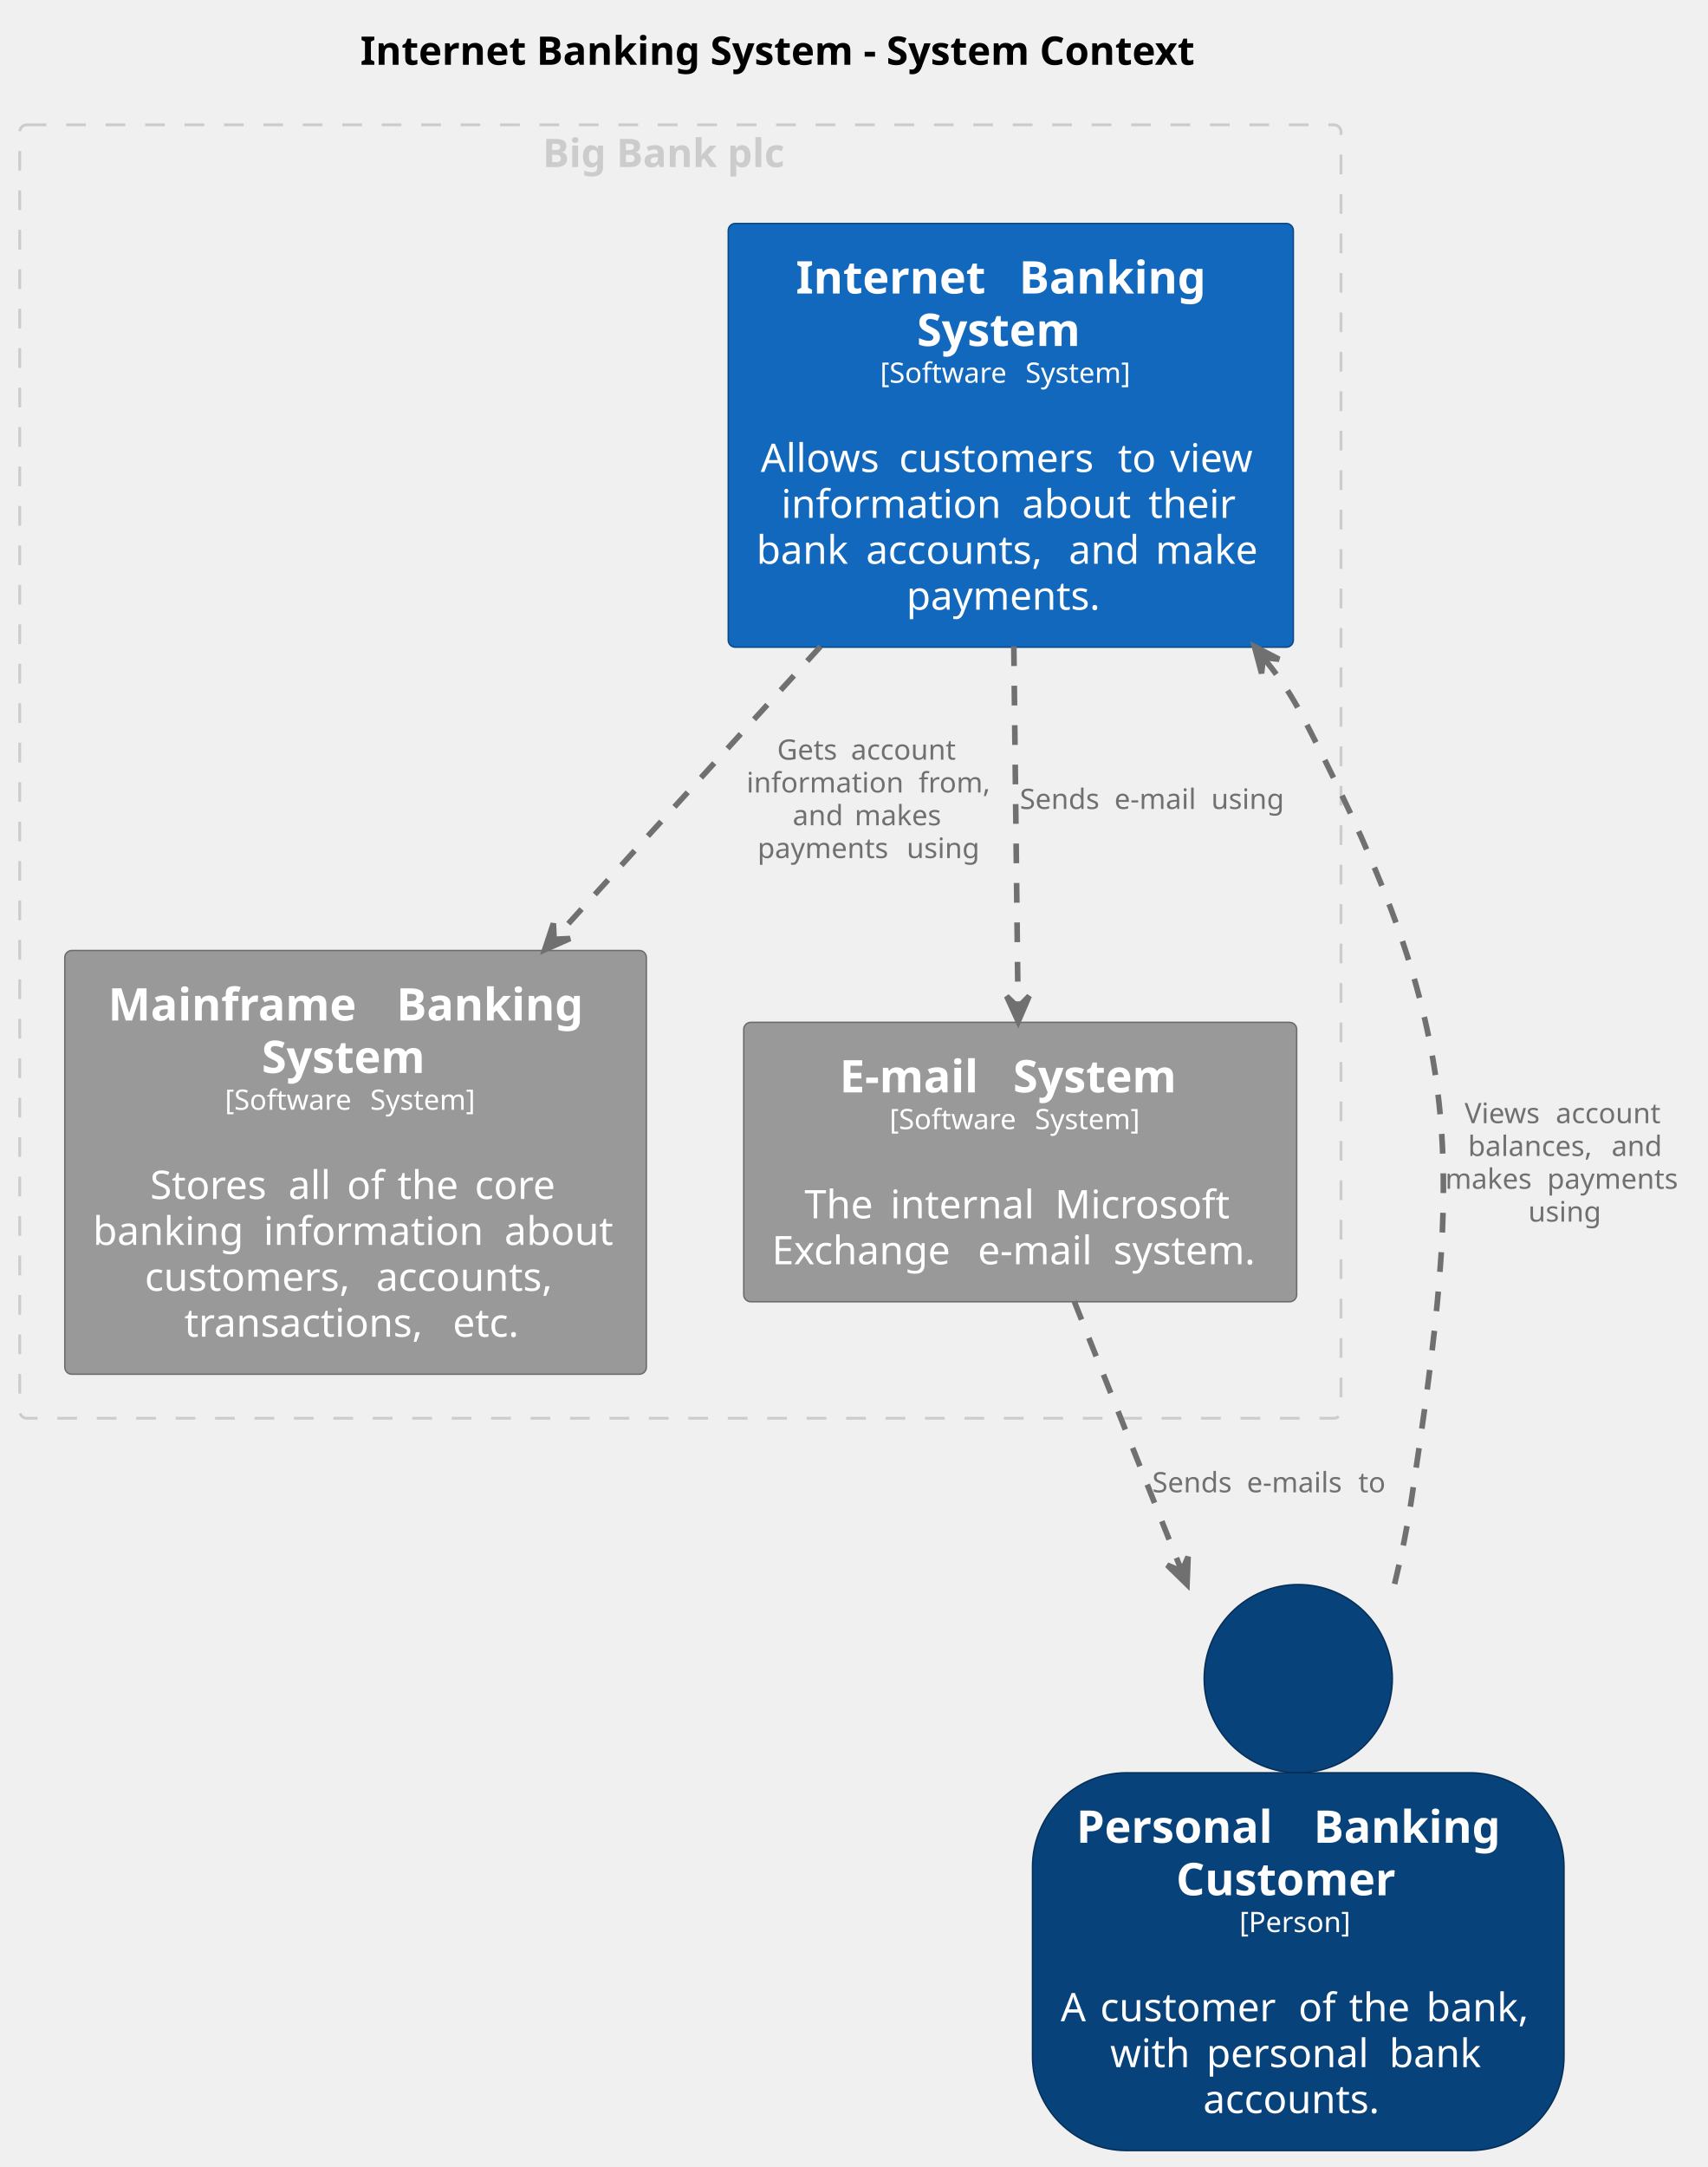
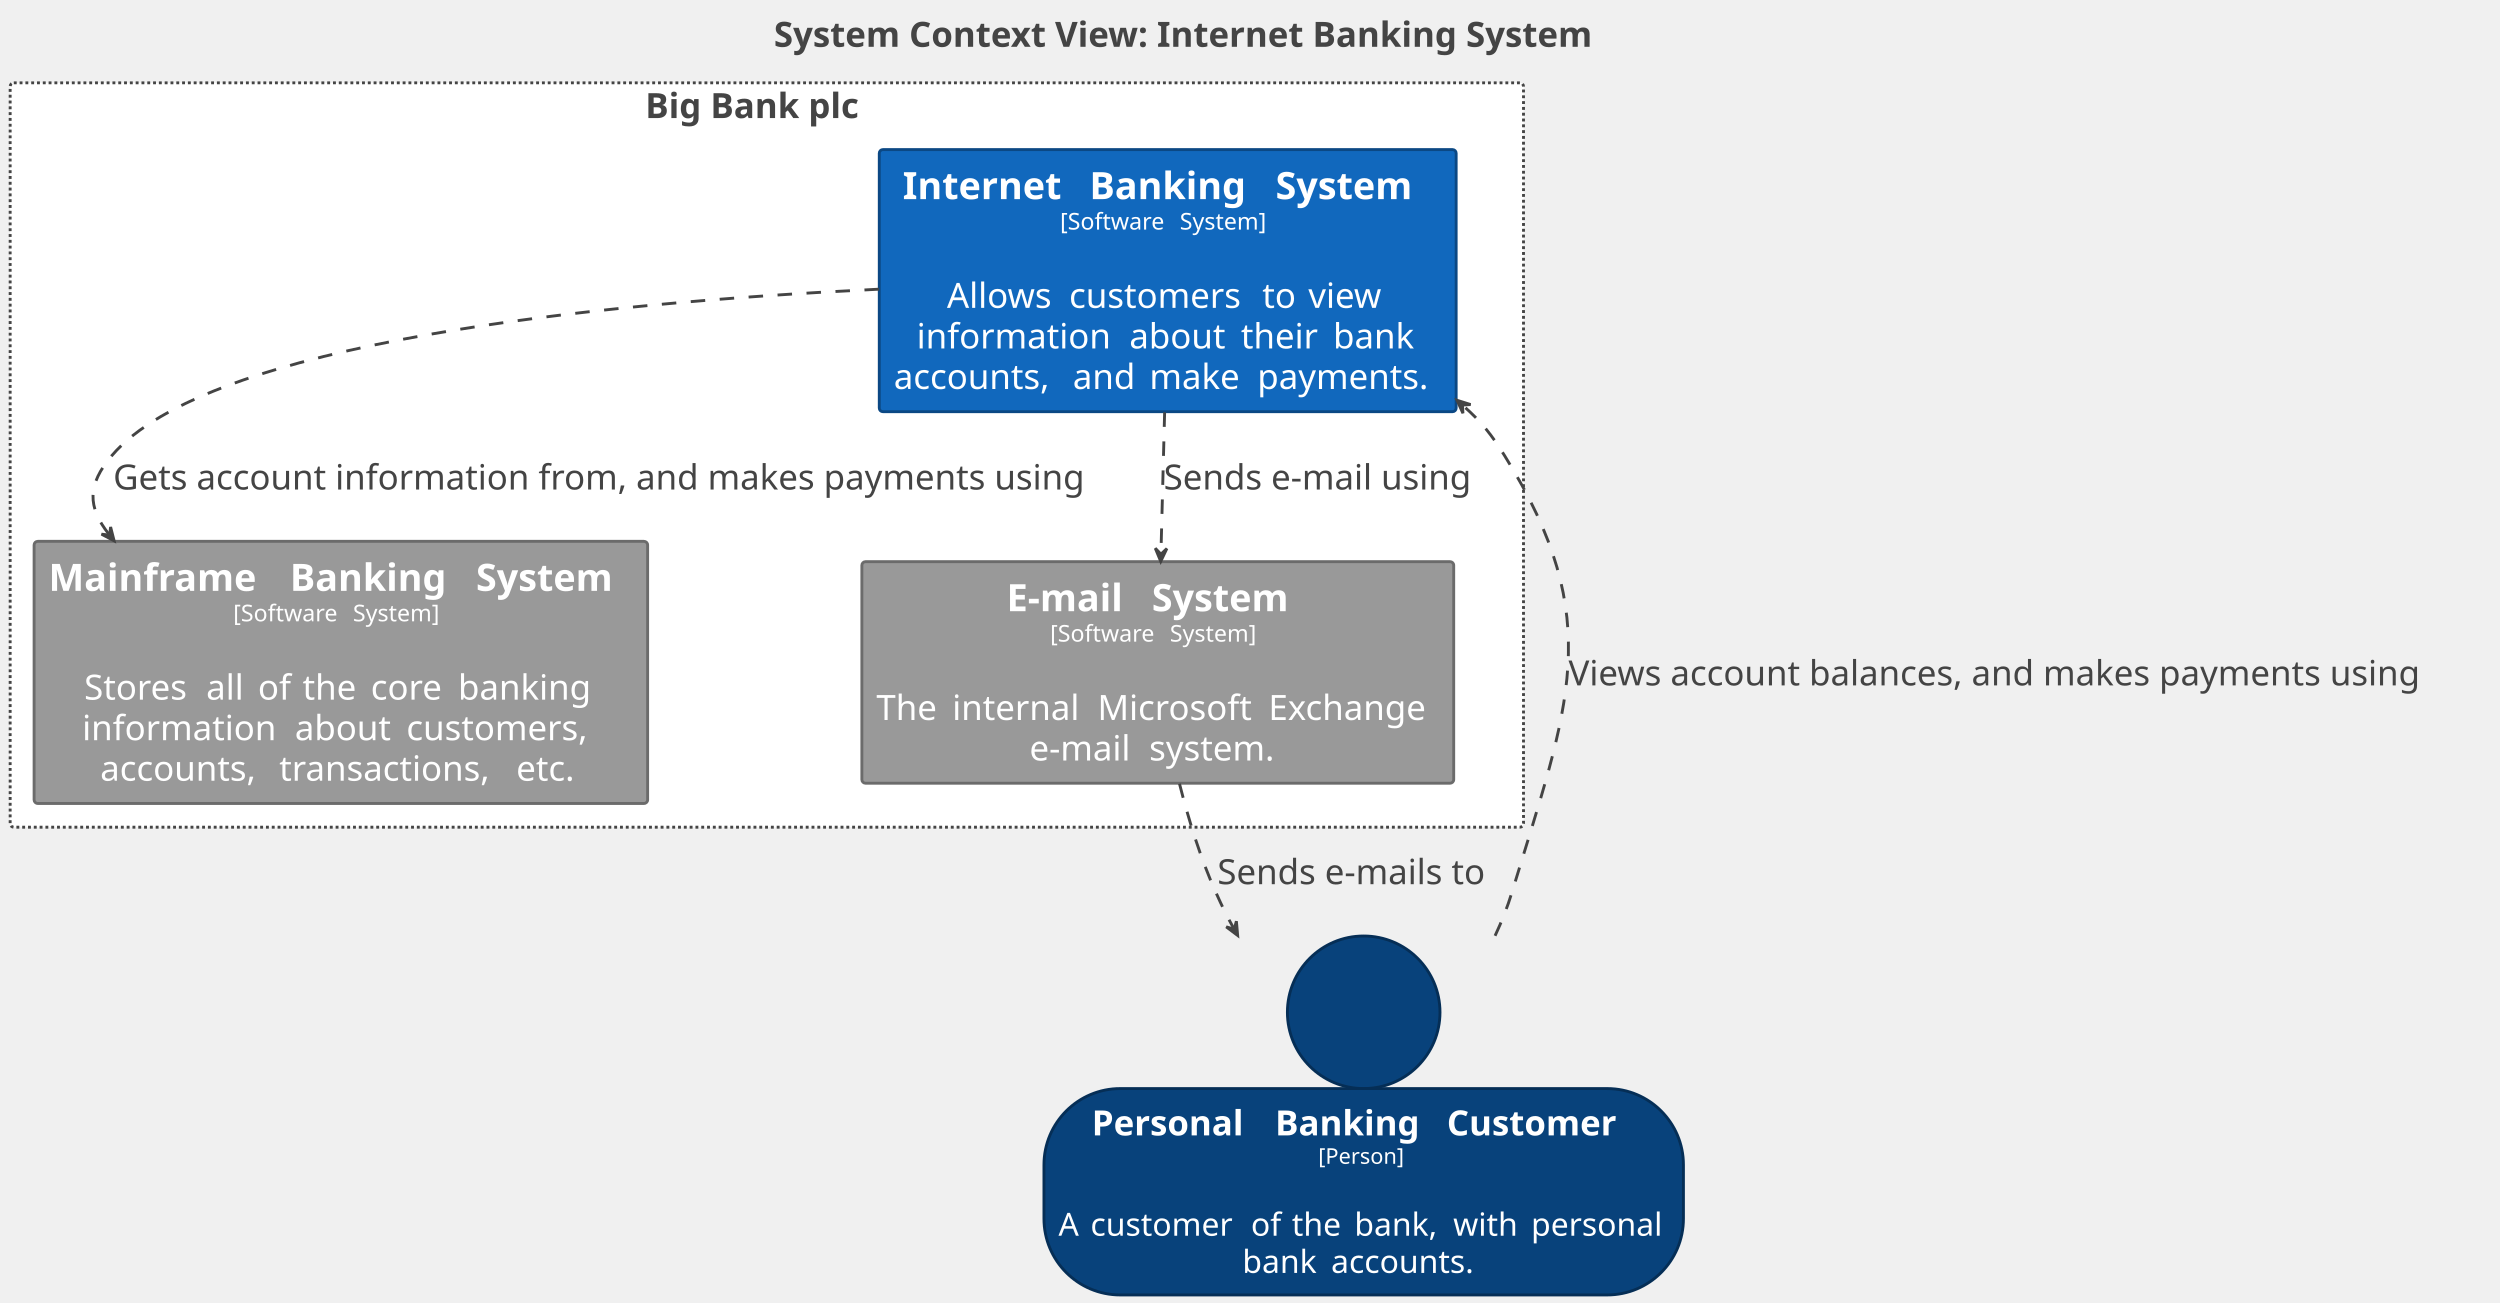
- <svg xmlns="http://www.w3.org/2000/svg" contentStyleType="text/css" data-diagram-type="DESCRIPTION" height="769px" preserveAspectRatio="none" style="width:606px;height:769px;background:#FFFFFF;" version="1.1" viewBox="0 0 606 769" width="606px" zoomAndPan="magnify">
+ <svg xmlns="http://www.w3.org/2000/svg" contentStyleType="text/css" data-diagram-type="DESCRIPTION" height="898px" preserveAspectRatio="none" style="width:1723px;height:898px;background:#FFFFFF;" version="1.1" viewBox="0 0 1723 898" width="1723px" zoomAndPan="magnify">
  <defs />
  <g>
-     <g class="title" data-source-line="2">
-       <text fill="#000000" font-family="sans-serif" font-size="14" font-weight="bold" lengthAdjust="spacing" textLength="337.19" x="127.884" y="22.995">Internet Banking System - System Context</text>
+     <g class="title" data-source-line="1">
+       <text fill="#444444" font-family="sans-serif" font-size="24" font-weight="bold" lengthAdjust="spacing" textLength="642.926" x="533.357" y="32.277">System Context View: Internet Banking System</text>
    </g>
-     <g class="cluster" data-entity="group1" data-source-line="40" data-uid="ent0002" id="cluster_group1">
-       <rect fill="none" height="459" rx="2.5" ry="2.5" style="stroke:#CCCCCC;stroke-width:1;stroke-dasharray:7,7;" width="469" x="7" y="44.297" />
-       <text fill="#CCCCCC" font-family="sans-serif" font-size="14" font-weight="bold" lengthAdjust="spacing" textLength="97.754" x="192.623" y="59.292">Big Bank plc</text>
+     <g class="cluster" data-entity="groupQmlnIEJhbmsgcGxj" data-source-line="71" data-uid="ent0002" id="cluster_groupQmlnIEJhbmsgcGxj">
+       <rect fill="#FFFFFF" height="513" rx="2.5" ry="2.5" style="stroke:#444444;stroke-width:2;stroke-dasharray:2,2;" width="1043" x="7" y="57.098" />
+       <text fill="#444444" font-family="sans-serif" font-size="24" font-weight="bold" lengthAdjust="spacing" textLength="167.578" x="444.711" y="81.375">Big Bank plc</text>
    </g>
-     <g class="entity" data-entity="MainframeBankingSystem" data-source-line="45" data-uid="ent0003" id="entity_MainframeBankingSystem">
-       <rect fill="#999999" height="150.375" rx="2.5" ry="2.5" style="stroke:#6B6B6B;stroke-width:0.5;" width="206.436" x="23" y="337.297" />
-       <text fill="#FFFFFF" font-family="sans-serif" font-size="16" font-weight="bold" lengthAdjust="spacing" textLength="96.766" x="38.374" y="362.148">Mainframe</text>
-       <text fill="#FFFFFF" font-family="sans-serif" font-size="16" font-weight="bold" lengthAdjust="spacing" textLength="5.57" x="135.14" y="362.148"> </text>
-       <text fill="#FFFFFF" font-family="sans-serif" font-size="16" font-weight="bold" lengthAdjust="spacing" textLength="73.352" x="140.71" y="362.148">Banking</text>
-       <text fill="#FFFFFF" font-family="sans-serif" font-size="16" font-weight="bold" lengthAdjust="spacing" textLength="66.648" x="92.894" y="380.773">System</text>
-       <text fill="#FFFFFF" font-family="sans-serif" font-size="10" lengthAdjust="spacing" textLength="48.379" x="79.844" y="393.829">[Software</text>
-       <text fill="#FFFFFF" font-family="sans-serif" font-size="10" lengthAdjust="spacing" textLength="3.179" x="128.223" y="393.829"> </text>
-       <text fill="#FFFFFF" font-family="sans-serif" font-size="10" lengthAdjust="spacing" textLength="41.191" x="131.401" y="393.829">System]</text>
-       <text fill="#FFFFFF" font-family="sans-serif" font-size="14" lengthAdjust="spacing" textLength="4.45" x="123.993" y="409.183"> </text>
-       <text fill="#FFFFFF" font-family="sans-serif" font-size="14" lengthAdjust="spacing" textLength="44.605" x="53.286" y="425.479">Stores</text>
-       <text fill="#FFFFFF" font-family="sans-serif" font-size="14" lengthAdjust="spacing" textLength="4.45" x="97.89" y="425.479"> </text>
-       <text fill="#FFFFFF" font-family="sans-serif" font-size="14" lengthAdjust="spacing" textLength="16.358" x="102.34" y="425.479">all</text>
-       <text fill="#FFFFFF" font-family="sans-serif" font-size="14" lengthAdjust="spacing" textLength="4.45" x="118.699" y="425.479"> </text>
-       <text fill="#FFFFFF" font-family="sans-serif" font-size="14" lengthAdjust="spacing" textLength="13.494" x="123.149" y="425.479">of</text>
-       <text fill="#FFFFFF" font-family="sans-serif" font-size="14" lengthAdjust="spacing" textLength="4.45" x="136.643" y="425.479"> </text>
-       <text fill="#FFFFFF" font-family="sans-serif" font-size="14" lengthAdjust="spacing" textLength="22.976" x="141.093" y="425.479">the</text>
-       <text fill="#FFFFFF" font-family="sans-serif" font-size="14" lengthAdjust="spacing" textLength="4.45" x="164.069" y="425.479"> </text>
-       <text fill="#FFFFFF" font-family="sans-serif" font-size="14" lengthAdjust="spacing" textLength="30.632" x="168.519" y="425.479">core</text>
-       <text fill="#FFFFFF" font-family="sans-serif" font-size="14" lengthAdjust="spacing" textLength="56.096" x="33" y="441.776">banking</text>
-       <text fill="#FFFFFF" font-family="sans-serif" font-size="14" lengthAdjust="spacing" textLength="4.45" x="89.096" y="441.776"> </text>
-       <text fill="#FFFFFF" font-family="sans-serif" font-size="14" lengthAdjust="spacing" textLength="81.047" x="93.546" y="441.776">information</text>
-       <text fill="#FFFFFF" font-family="sans-serif" font-size="14" lengthAdjust="spacing" textLength="4.45" x="174.593" y="441.776"> </text>
-       <text fill="#FFFFFF" font-family="sans-serif" font-size="14" lengthAdjust="spacing" textLength="40.394" x="179.043" y="441.776">about</text>
-       <text fill="#FFFFFF" font-family="sans-serif" font-size="14" lengthAdjust="spacing" textLength="77.67" x="51.399" y="458.073">customers,</text>
-       <text fill="#FFFFFF" font-family="sans-serif" font-size="14" lengthAdjust="spacing" textLength="4.45" x="129.069" y="458.073"> </text>
-       <text fill="#FFFFFF" font-family="sans-serif" font-size="14" lengthAdjust="spacing" textLength="67.519" x="133.519" y="458.073">accounts,</text>
-       <text fill="#FFFFFF" font-family="sans-serif" font-size="14" lengthAdjust="spacing" textLength="90.829" x="65.454" y="474.37">transactions,</text>
-       <text fill="#FFFFFF" font-family="sans-serif" font-size="14" lengthAdjust="spacing" textLength="4.45" x="156.283" y="474.37"> </text>
-       <text fill="#FFFFFF" font-family="sans-serif" font-size="14" lengthAdjust="spacing" textLength="26.25" x="160.733" y="474.37">etc.</text>
+     <g class="entity" data-entity="MainframeBankingSystem" data-source-line="72" data-uid="ent0003" id="entity_MainframeBankingSystem">
+       <rect fill="#999999" height="180.641" rx="2.5" ry="2.5" style="stroke:#6B6B6B;stroke-width:2;" width="422.848" x="23.5" y="373.098" />
+       <text fill="#FFFFFF" font-family="sans-serif" font-size="26" font-weight="bold" lengthAdjust="spacing" textLength="157.244" x="33.5" y="407.231">Mainframe</text>
+       <text fill="#FFFFFF" font-family="sans-serif" font-size="26" font-weight="bold" lengthAdjust="spacing" textLength="9.052" x="190.744" y="407.231"> </text>
+       <text fill="#FFFFFF" font-family="sans-serif" font-size="26" font-weight="bold" lengthAdjust="spacing" textLength="119.196" x="199.796" y="407.231">Banking</text>
+       <text fill="#FFFFFF" font-family="sans-serif" font-size="26" font-weight="bold" lengthAdjust="spacing" textLength="9.052" x="318.992" y="407.231"> </text>
+       <text fill="#FFFFFF" font-family="sans-serif" font-size="26" font-weight="bold" lengthAdjust="spacing" textLength="108.304" x="328.044" y="407.231">System</text>
+       <text fill="#FFFFFF" font-family="sans-serif" font-size="16" lengthAdjust="spacing" textLength="77.406" x="160.725" y="428.215">[Software</text>
+       <text fill="#FFFFFF" font-family="sans-serif" font-size="16" lengthAdjust="spacing" textLength="5.086" x="238.131" y="428.215"> </text>
+       <text fill="#FFFFFF" font-family="sans-serif" font-size="16" lengthAdjust="spacing" textLength="65.906" x="243.217" y="428.215">System]</text>
+       <text fill="#FFFFFF" font-family="sans-serif" font-size="24" lengthAdjust="spacing" textLength="7.629" x="231.109" y="454.266"> </text>
+       <text fill="#FFFFFF" font-family="sans-serif" font-size="24" lengthAdjust="spacing" textLength="76.465" x="58" y="482.203">Stores</text>
+       <text fill="#FFFFFF" font-family="sans-serif" font-size="24" lengthAdjust="spacing" textLength="7.629" x="134.465" y="482.203"> </text>
+       <text fill="#FFFFFF" font-family="sans-serif" font-size="24" lengthAdjust="spacing" textLength="28.043" x="142.094" y="482.203">all</text>
+       <text fill="#FFFFFF" font-family="sans-serif" font-size="24" lengthAdjust="spacing" textLength="7.629" x="170.137" y="482.203"> </text>
+       <text fill="#FFFFFF" font-family="sans-serif" font-size="24" lengthAdjust="spacing" textLength="23.133" x="177.766" y="482.203">of</text>
+       <text fill="#FFFFFF" font-family="sans-serif" font-size="24" lengthAdjust="spacing" textLength="7.629" x="200.898" y="482.203"> </text>
+       <text fill="#FFFFFF" font-family="sans-serif" font-size="24" lengthAdjust="spacing" textLength="39.387" x="208.527" y="482.203">the</text>
+       <text fill="#FFFFFF" font-family="sans-serif" font-size="24" lengthAdjust="spacing" textLength="7.629" x="247.914" y="482.203"> </text>
+       <text fill="#FFFFFF" font-family="sans-serif" font-size="24" lengthAdjust="spacing" textLength="52.512" x="255.543" y="482.203">core</text>
+       <text fill="#FFFFFF" font-family="sans-serif" font-size="24" lengthAdjust="spacing" textLength="7.629" x="308.055" y="482.203"> </text>
+       <text fill="#FFFFFF" font-family="sans-serif" font-size="24" lengthAdjust="spacing" textLength="96.164" x="315.684" y="482.203">banking</text>
+       <text fill="#FFFFFF" font-family="sans-serif" font-size="24" lengthAdjust="spacing" textLength="138.938" x="56.629" y="510.141">information</text>
+       <text fill="#FFFFFF" font-family="sans-serif" font-size="24" lengthAdjust="spacing" textLength="7.629" x="195.566" y="510.141"> </text>
+       <text fill="#FFFFFF" font-family="sans-serif" font-size="24" lengthAdjust="spacing" textLength="69.246" x="203.195" y="510.141">about</text>
+       <text fill="#FFFFFF" font-family="sans-serif" font-size="24" lengthAdjust="spacing" textLength="7.629" x="272.441" y="510.141"> </text>
+       <text fill="#FFFFFF" font-family="sans-serif" font-size="24" lengthAdjust="spacing" textLength="133.148" x="280.07" y="510.141">customers,</text>
+       <text fill="#FFFFFF" font-family="sans-serif" font-size="24" lengthAdjust="spacing" textLength="115.746" x="69.068" y="538.078">accounts,</text>
+       <text fill="#FFFFFF" font-family="sans-serif" font-size="24" lengthAdjust="spacing" textLength="7.629" x="184.815" y="538.078"> </text>
+       <text fill="#FFFFFF" font-family="sans-serif" font-size="24" lengthAdjust="spacing" textLength="155.707" x="192.443" y="538.078">transactions,</text>
+       <text fill="#FFFFFF" font-family="sans-serif" font-size="24" lengthAdjust="spacing" textLength="7.629" x="348.15" y="538.078"> </text>
+       <text fill="#FFFFFF" font-family="sans-serif" font-size="24" lengthAdjust="spacing" textLength="45" x="355.779" y="538.078">etc.</text>
    </g>
-     <g class="entity" data-entity="EmailSystem" data-source-line="46" data-uid="ent0004" id="entity_EmailSystem">
-       <rect fill="#999999" height="99.156" rx="2.5" ry="2.5" style="stroke:#6B6B6B;stroke-width:0.5;" width="196.278" x="264" y="362.797" />
-       <text fill="#FFFFFF" font-family="sans-serif" font-size="16" font-weight="bold" lengthAdjust="spacing" textLength="56.008" x="298.026" y="387.648">E-mail</text>
-       <text fill="#FFFFFF" font-family="sans-serif" font-size="16" font-weight="bold" lengthAdjust="spacing" textLength="5.57" x="354.034" y="387.648"> </text>
-       <text fill="#FFFFFF" font-family="sans-serif" font-size="16" font-weight="bold" lengthAdjust="spacing" textLength="66.648" x="359.604" y="387.648">System</text>
-       <text fill="#FFFFFF" font-family="sans-serif" font-size="10" lengthAdjust="spacing" textLength="48.379" x="315.765" y="400.704">[Software</text>
-       <text fill="#FFFFFF" font-family="sans-serif" font-size="10" lengthAdjust="spacing" textLength="3.179" x="364.144" y="400.704"> </text>
-       <text fill="#FFFFFF" font-family="sans-serif" font-size="10" lengthAdjust="spacing" textLength="41.191" x="367.322" y="400.704">System]</text>
-       <text fill="#FFFFFF" font-family="sans-serif" font-size="14" lengthAdjust="spacing" textLength="4.45" x="359.914" y="416.058"> </text>
-       <text fill="#FFFFFF" font-family="sans-serif" font-size="14" lengthAdjust="spacing" textLength="26.038" x="285.556" y="432.354">The</text>
-       <text fill="#FFFFFF" font-family="sans-serif" font-size="14" lengthAdjust="spacing" textLength="4.45" x="311.594" y="432.354"> </text>
-       <text fill="#FFFFFF" font-family="sans-serif" font-size="14" lengthAdjust="spacing" textLength="53.963" x="316.044" y="432.354">internal</text>
-       <text fill="#FFFFFF" font-family="sans-serif" font-size="14" lengthAdjust="spacing" textLength="4.45" x="370.007" y="432.354"> </text>
-       <text fill="#FFFFFF" font-family="sans-serif" font-size="14" lengthAdjust="spacing" textLength="64.265" x="374.457" y="432.354">Microsoft</text>
-       <text fill="#FFFFFF" font-family="sans-serif" font-size="14" lengthAdjust="spacing" textLength="68.653" x="274" y="448.651">Exchange</text>
-       <text fill="#FFFFFF" font-family="sans-serif" font-size="14" lengthAdjust="spacing" textLength="4.45" x="342.653" y="448.651"> </text>
-       <text fill="#FFFFFF" font-family="sans-serif" font-size="14" lengthAdjust="spacing" textLength="43.661" x="347.103" y="448.651">e-mail</text>
-       <text fill="#FFFFFF" font-family="sans-serif" font-size="14" lengthAdjust="spacing" textLength="4.45" x="390.765" y="448.651"> </text>
-       <text fill="#FFFFFF" font-family="sans-serif" font-size="14" lengthAdjust="spacing" textLength="55.063" x="395.215" y="448.651">system.</text>
+     <g class="entity" data-entity="EmailSystem" data-source-line="73" data-uid="ent0004" id="entity_EmailSystem">
+       <rect fill="#999999" height="152.703" rx="2.5" ry="2.5" style="stroke:#6B6B6B;stroke-width:2;" width="407.891" x="594" y="387.098" />
+       <text fill="#FFFFFF" font-family="sans-serif" font-size="26" font-weight="bold" lengthAdjust="spacing" textLength="91.013" x="693.761" y="421.231">E-mail</text>
+       <text fill="#FFFFFF" font-family="sans-serif" font-size="26" font-weight="bold" lengthAdjust="spacing" textLength="9.052" x="784.774" y="421.231"> </text>
+       <text fill="#FFFFFF" font-family="sans-serif" font-size="26" font-weight="bold" lengthAdjust="spacing" textLength="108.304" x="793.826" y="421.231">System</text>
+       <text fill="#FFFFFF" font-family="sans-serif" font-size="16" lengthAdjust="spacing" textLength="77.406" x="723.746" y="442.215">[Software</text>
+       <text fill="#FFFFFF" font-family="sans-serif" font-size="16" lengthAdjust="spacing" textLength="5.086" x="801.152" y="442.215"> </text>
+       <text fill="#FFFFFF" font-family="sans-serif" font-size="16" lengthAdjust="spacing" textLength="65.906" x="806.238" y="442.215">System]</text>
+       <text fill="#FFFFFF" font-family="sans-serif" font-size="24" lengthAdjust="spacing" textLength="7.629" x="794.131" y="468.266"> </text>
+       <text fill="#FFFFFF" font-family="sans-serif" font-size="24" lengthAdjust="spacing" textLength="44.637" x="604" y="496.203">The</text>
+       <text fill="#FFFFFF" font-family="sans-serif" font-size="24" lengthAdjust="spacing" textLength="7.629" x="648.637" y="496.203"> </text>
+       <text fill="#FFFFFF" font-family="sans-serif" font-size="24" lengthAdjust="spacing" textLength="92.508" x="656.266" y="496.203">internal</text>
+       <text fill="#FFFFFF" font-family="sans-serif" font-size="24" lengthAdjust="spacing" textLength="7.629" x="748.773" y="496.203"> </text>
+       <text fill="#FFFFFF" font-family="sans-serif" font-size="24" lengthAdjust="spacing" textLength="110.168" x="756.402" y="496.203">Microsoft</text>
+       <text fill="#FFFFFF" font-family="sans-serif" font-size="24" lengthAdjust="spacing" textLength="7.629" x="866.57" y="496.203"> </text>
+       <text fill="#FFFFFF" font-family="sans-serif" font-size="24" lengthAdjust="spacing" textLength="117.691" x="874.199" y="496.203">Exchange</text>
+       <text fill="#FFFFFF" font-family="sans-serif" font-size="24" lengthAdjust="spacing" textLength="74.848" x="709.51" y="524.141">e-mail</text>
+       <text fill="#FFFFFF" font-family="sans-serif" font-size="24" lengthAdjust="spacing" textLength="7.629" x="784.357" y="524.141"> </text>
+       <text fill="#FFFFFF" font-family="sans-serif" font-size="24" lengthAdjust="spacing" textLength="94.394" x="791.986" y="524.141">system.</text>
    </g>
-     <g class="entity" data-entity="InternetBankingSystem" data-source-line="47" data-uid="ent0005" id="entity_InternetBankingSystem">
-       <rect fill="#1168BD" height="150.375" rx="2.5" ry="2.5" style="stroke:#0B4884;stroke-width:0.5;" width="200.592" x="258.5" y="79.297" />
-       <text fill="#FFFFFF" font-family="sans-serif" font-size="16" font-weight="bold" lengthAdjust="spacing" textLength="73.625" x="282.522" y="104.148">Internet</text>
-       <text fill="#FFFFFF" font-family="sans-serif" font-size="16" font-weight="bold" lengthAdjust="spacing" textLength="5.57" x="356.147" y="104.148"> </text>
-       <text fill="#FFFFFF" font-family="sans-serif" font-size="16" font-weight="bold" lengthAdjust="spacing" textLength="73.352" x="361.718" y="104.148">Banking</text>
-       <text fill="#FFFFFF" font-family="sans-serif" font-size="16" font-weight="bold" lengthAdjust="spacing" textLength="66.648" x="325.472" y="122.773">System</text>
-       <text fill="#FFFFFF" font-family="sans-serif" font-size="10" lengthAdjust="spacing" textLength="48.379" x="312.421" y="135.829">[Software</text>
-       <text fill="#FFFFFF" font-family="sans-serif" font-size="10" lengthAdjust="spacing" textLength="3.179" x="360.8" y="135.829"> </text>
-       <text fill="#FFFFFF" font-family="sans-serif" font-size="10" lengthAdjust="spacing" textLength="41.191" x="363.979" y="135.829">System]</text>
-       <text fill="#FFFFFF" font-family="sans-serif" font-size="14" lengthAdjust="spacing" textLength="4.45" x="356.571" y="151.183"> </text>
-       <text fill="#FFFFFF" font-family="sans-serif" font-size="14" lengthAdjust="spacing" textLength="44.666" x="270.031" y="167.48">Allows</text>
-       <text fill="#FFFFFF" font-family="sans-serif" font-size="14" lengthAdjust="spacing" textLength="4.45" x="314.697" y="167.48"> </text>
-       <text fill="#FFFFFF" font-family="sans-serif" font-size="14" lengthAdjust="spacing" textLength="73.22" x="319.147" y="167.48">customers</text>
-       <text fill="#FFFFFF" font-family="sans-serif" font-size="14" lengthAdjust="spacing" textLength="4.45" x="392.367" y="167.48"> </text>
-       <text fill="#FFFFFF" font-family="sans-serif" font-size="14" lengthAdjust="spacing" textLength="14.055" x="396.817" y="167.48">to</text>
-       <text fill="#FFFFFF" font-family="sans-serif" font-size="14" lengthAdjust="spacing" textLength="4.45" x="410.872" y="167.48"> </text>
-       <text fill="#FFFFFF" font-family="sans-serif" font-size="14" lengthAdjust="spacing" textLength="32.238" x="415.322" y="167.48">view</text>
-       <text fill="#FFFFFF" font-family="sans-serif" font-size="14" lengthAdjust="spacing" textLength="81.047" x="277.315" y="183.776">information</text>
-       <text fill="#FFFFFF" font-family="sans-serif" font-size="14" lengthAdjust="spacing" textLength="4.45" x="358.362" y="183.776"> </text>
-       <text fill="#FFFFFF" font-family="sans-serif" font-size="14" lengthAdjust="spacing" textLength="40.394" x="362.812" y="183.776">about</text>
-       <text fill="#FFFFFF" font-family="sans-serif" font-size="14" lengthAdjust="spacing" textLength="4.45" x="403.206" y="183.776"> </text>
-       <text fill="#FFFFFF" font-family="sans-serif" font-size="14" lengthAdjust="spacing" textLength="32.621" x="407.656" y="183.776">their</text>
-       <text fill="#FFFFFF" font-family="sans-serif" font-size="14" lengthAdjust="spacing" textLength="34.446" x="268.5" y="200.073">bank</text>
-       <text fill="#FFFFFF" font-family="sans-serif" font-size="14" lengthAdjust="spacing" textLength="4.45" x="302.946" y="200.073"> </text>
-       <text fill="#FFFFFF" font-family="sans-serif" font-size="14" lengthAdjust="spacing" textLength="67.519" x="307.397" y="200.073">accounts,</text>
-       <text fill="#FFFFFF" font-family="sans-serif" font-size="14" lengthAdjust="spacing" textLength="4.45" x="374.915" y="200.073"> </text>
-       <text fill="#FFFFFF" font-family="sans-serif" font-size="14" lengthAdjust="spacing" textLength="26.339" x="379.365" y="200.073">and</text>
-       <text fill="#FFFFFF" font-family="sans-serif" font-size="14" lengthAdjust="spacing" textLength="4.45" x="405.704" y="200.073"> </text>
-       <text fill="#FFFFFF" font-family="sans-serif" font-size="14" lengthAdjust="spacing" textLength="38.938" x="410.154" y="200.073">make</text>
-       <text fill="#FFFFFF" font-family="sans-serif" font-size="14" lengthAdjust="spacing" textLength="74.108" x="321.742" y="216.37">payments.</text>
+     <g class="entity" data-entity="InternetBankingSystem" data-source-line="74" data-uid="ent0005" id="entity_InternetBankingSystem">
+       <rect fill="#1168BD" height="180.641" rx="2.5" ry="2.5" style="stroke:#0B4884;stroke-width:2;" width="397.578" x="606" y="103.098" />
+       <text fill="#FFFFFF" font-family="sans-serif" font-size="26" font-weight="bold" lengthAdjust="spacing" textLength="119.641" x="622.167" y="137.231">Internet</text>
+       <text fill="#FFFFFF" font-family="sans-serif" font-size="26" font-weight="bold" lengthAdjust="spacing" textLength="9.052" x="741.808" y="137.231"> </text>
+       <text fill="#FFFFFF" font-family="sans-serif" font-size="26" font-weight="bold" lengthAdjust="spacing" textLength="119.196" x="750.859" y="137.231">Banking</text>
+       <text fill="#FFFFFF" font-family="sans-serif" font-size="26" font-weight="bold" lengthAdjust="spacing" textLength="9.052" x="870.056" y="137.231"> </text>
+       <text fill="#FFFFFF" font-family="sans-serif" font-size="26" font-weight="bold" lengthAdjust="spacing" textLength="108.304" x="879.107" y="137.231">System</text>
+       <text fill="#FFFFFF" font-family="sans-serif" font-size="16" lengthAdjust="spacing" textLength="77.406" x="730.59" y="158.215">[Software</text>
+       <text fill="#FFFFFF" font-family="sans-serif" font-size="16" lengthAdjust="spacing" textLength="5.086" x="807.996" y="158.215"> </text>
+       <text fill="#FFFFFF" font-family="sans-serif" font-size="16" lengthAdjust="spacing" textLength="65.906" x="813.082" y="158.215">System]</text>
+       <text fill="#FFFFFF" font-family="sans-serif" font-size="24" lengthAdjust="spacing" textLength="7.629" x="800.975" y="184.266"> </text>
+       <text fill="#FFFFFF" font-family="sans-serif" font-size="24" lengthAdjust="spacing" textLength="76.57" x="652.621" y="212.203">Allows</text>
+       <text fill="#FFFFFF" font-family="sans-serif" font-size="24" lengthAdjust="spacing" textLength="7.629" x="729.191" y="212.203"> </text>
+       <text fill="#FFFFFF" font-family="sans-serif" font-size="24" lengthAdjust="spacing" textLength="125.519" x="736.82" y="212.203">customers</text>
+       <text fill="#FFFFFF" font-family="sans-serif" font-size="24" lengthAdjust="spacing" textLength="7.629" x="862.34" y="212.203"> </text>
+       <text fill="#FFFFFF" font-family="sans-serif" font-size="24" lengthAdjust="spacing" textLength="24.094" x="869.969" y="212.203">to</text>
+       <text fill="#FFFFFF" font-family="sans-serif" font-size="24" lengthAdjust="spacing" textLength="7.629" x="894.062" y="212.203"> </text>
+       <text fill="#FFFFFF" font-family="sans-serif" font-size="24" lengthAdjust="spacing" textLength="55.266" x="901.691" y="212.203">view</text>
+       <text fill="#FFFFFF" font-family="sans-serif" font-size="24" lengthAdjust="spacing" textLength="138.938" x="631.768" y="240.141">information</text>
+       <text fill="#FFFFFF" font-family="sans-serif" font-size="24" lengthAdjust="spacing" textLength="7.629" x="770.705" y="240.141"> </text>
+       <text fill="#FFFFFF" font-family="sans-serif" font-size="24" lengthAdjust="spacing" textLength="69.246" x="778.334" y="240.141">about</text>
+       <text fill="#FFFFFF" font-family="sans-serif" font-size="24" lengthAdjust="spacing" textLength="7.629" x="847.58" y="240.141"> </text>
+       <text fill="#FFFFFF" font-family="sans-serif" font-size="24" lengthAdjust="spacing" textLength="55.922" x="855.209" y="240.141">their</text>
+       <text fill="#FFFFFF" font-family="sans-serif" font-size="24" lengthAdjust="spacing" textLength="7.629" x="911.131" y="240.141"> </text>
+       <text fill="#FFFFFF" font-family="sans-serif" font-size="24" lengthAdjust="spacing" textLength="59.051" x="918.76" y="240.141">bank</text>
+       <text fill="#FFFFFF" font-family="sans-serif" font-size="24" lengthAdjust="spacing" textLength="115.746" x="616" y="268.078">accounts,</text>
+       <text fill="#FFFFFF" font-family="sans-serif" font-size="24" lengthAdjust="spacing" textLength="7.629" x="731.746" y="268.078"> </text>
+       <text fill="#FFFFFF" font-family="sans-serif" font-size="24" lengthAdjust="spacing" textLength="45.152" x="739.375" y="268.078">and</text>
+       <text fill="#FFFFFF" font-family="sans-serif" font-size="24" lengthAdjust="spacing" textLength="7.629" x="784.527" y="268.078"> </text>
+       <text fill="#FFFFFF" font-family="sans-serif" font-size="24" lengthAdjust="spacing" textLength="66.75" x="792.156" y="268.078">make</text>
+       <text fill="#FFFFFF" font-family="sans-serif" font-size="24" lengthAdjust="spacing" textLength="7.629" x="858.906" y="268.078"> </text>
+       <text fill="#FFFFFF" font-family="sans-serif" font-size="24" lengthAdjust="spacing" textLength="127.043" x="866.535" y="268.078">payments.</text>
    </g>
-     <g class="entity" data-entity="PersonalBankingCustomer" data-source-line="50" data-uid="ent0006" id="entity_PersonalBankingCustomer">
-       <ellipse cx="460.835" cy="595.697" fill="#08427B" rx="33.4" ry="33.4" style="stroke:#052E56;stroke-width:0.5;" />
-       <rect fill="#08427B" height="134.078" rx="33.4" ry="33.4" style="stroke:#052E56;stroke-width:0.5;" width="188.67" x="366.5" y="629.097" />
-       <text fill="#FFFFFF" font-family="sans-serif" font-size="16" font-weight="bold" lengthAdjust="spacing" textLength="78.656" x="382.046" y="653.949">Personal</text>
-       <text fill="#FFFFFF" font-family="sans-serif" font-size="16" font-weight="bold" lengthAdjust="spacing" textLength="5.57" x="460.702" y="653.949"> </text>
-       <text fill="#FFFFFF" font-family="sans-serif" font-size="16" font-weight="bold" lengthAdjust="spacing" textLength="73.352" x="466.272" y="653.949">Banking</text>
-       <text fill="#FFFFFF" font-family="sans-serif" font-size="16" font-weight="bold" lengthAdjust="spacing" textLength="86.711" x="417.479" y="672.574">Customer</text>
-       <text fill="#FFFFFF" font-family="sans-serif" font-size="10" lengthAdjust="spacing" textLength="41.763" x="439.954" y="685.63">[Person]</text>
-       <text fill="#FFFFFF" font-family="sans-serif" font-size="14" lengthAdjust="spacing" textLength="4.45" x="458.61" y="700.983"> </text>
-       <text fill="#FFFFFF" font-family="sans-serif" font-size="14" lengthAdjust="spacing" textLength="9.577" x="376.5" y="717.28">A</text>
-       <text fill="#FFFFFF" font-family="sans-serif" font-size="14" lengthAdjust="spacing" textLength="4.45" x="386.077" y="717.28"> </text>
-       <text fill="#FFFFFF" font-family="sans-serif" font-size="14" lengthAdjust="spacing" textLength="65.926" x="390.527" y="717.28">customer</text>
-       <text fill="#FFFFFF" font-family="sans-serif" font-size="14" lengthAdjust="spacing" textLength="4.45" x="456.453" y="717.28"> </text>
-       <text fill="#FFFFFF" font-family="sans-serif" font-size="14" lengthAdjust="spacing" textLength="13.494" x="460.903" y="717.28">of</text>
-       <text fill="#FFFFFF" font-family="sans-serif" font-size="14" lengthAdjust="spacing" textLength="4.45" x="474.397" y="717.28"> </text>
-       <text fill="#FFFFFF" font-family="sans-serif" font-size="14" lengthAdjust="spacing" textLength="22.976" x="478.848" y="717.28">the</text>
-       <text fill="#FFFFFF" font-family="sans-serif" font-size="14" lengthAdjust="spacing" textLength="4.45" x="501.823" y="717.28"> </text>
-       <text fill="#FFFFFF" font-family="sans-serif" font-size="14" lengthAdjust="spacing" textLength="38.897" x="506.273" y="717.28">bank,</text>
-       <text fill="#FFFFFF" font-family="sans-serif" font-size="14" lengthAdjust="spacing" textLength="29.702" x="394.082" y="733.577">with</text>
-       <text fill="#FFFFFF" font-family="sans-serif" font-size="14" lengthAdjust="spacing" textLength="4.45" x="423.784" y="733.577"> </text>
-       <text fill="#FFFFFF" font-family="sans-serif" font-size="14" lengthAdjust="spacing" textLength="60.457" x="428.234" y="733.577">personal</text>
-       <text fill="#FFFFFF" font-family="sans-serif" font-size="14" lengthAdjust="spacing" textLength="4.45" x="488.691" y="733.577"> </text>
-       <text fill="#FFFFFF" font-family="sans-serif" font-size="14" lengthAdjust="spacing" textLength="34.446" x="493.142" y="733.577">bank</text>
-       <text fill="#FFFFFF" font-family="sans-serif" font-size="14" lengthAdjust="spacing" textLength="67.519" x="427.076" y="749.874">accounts.</text>
+     <g class="entity" data-entity="PersonalBankingCustomer" data-source-line="77" data-uid="ent0006" id="entity_PersonalBankingCustomer">
+       <ellipse cx="939.859" cy="697.674" fill="#08427B" rx="52.576" ry="52.576" style="stroke:#052E56;stroke-width:2;" />
+       <rect fill="#08427B" height="142.227" rx="52.576" ry="52.576" style="stroke:#052E56;stroke-width:2;" width="440.718" x="719.5" y="750.25" />
+       <text fill="#FFFFFF" font-family="sans-serif" font-size="24" font-weight="bold" lengthAdjust="spacing" textLength="117.984" x="752.464" y="782.528">Personal</text>
+       <text fill="#FFFFFF" font-family="sans-serif" font-size="24" font-weight="bold" lengthAdjust="spacing" textLength="8.355" x="870.449" y="782.528"> </text>
+       <text fill="#FFFFFF" font-family="sans-serif" font-size="24" font-weight="bold" lengthAdjust="spacing" textLength="110.027" x="878.804" y="782.528">Banking</text>
+       <text fill="#FFFFFF" font-family="sans-serif" font-size="24" font-weight="bold" lengthAdjust="spacing" textLength="8.355" x="988.832" y="782.528"> </text>
+       <text fill="#FFFFFF" font-family="sans-serif" font-size="24" font-weight="bold" lengthAdjust="spacing" textLength="130.066" x="997.187" y="782.528">Customer</text>
+       <text fill="#FFFFFF" font-family="sans-serif" font-size="15" lengthAdjust="spacing" textLength="62.644" x="908.537" y="802.111">[Person]</text>
+       <text fill="#FFFFFF" font-family="sans-serif" font-size="22" lengthAdjust="spacing" textLength="6.993" x="936.362" y="826.07"> </text>
+       <text fill="#FFFFFF" font-family="sans-serif" font-size="22" lengthAdjust="spacing" textLength="15.05" x="729.5" y="851.679">A</text>
+       <text fill="#FFFFFF" font-family="sans-serif" font-size="22" lengthAdjust="spacing" textLength="6.993" x="744.55" y="851.679"> </text>
+       <text fill="#FFFFFF" font-family="sans-serif" font-size="22" lengthAdjust="spacing" textLength="103.598" x="751.543" y="851.679">customer</text>
+       <text fill="#FFFFFF" font-family="sans-serif" font-size="22" lengthAdjust="spacing" textLength="6.993" x="855.141" y="851.679"> </text>
+       <text fill="#FFFFFF" font-family="sans-serif" font-size="22" lengthAdjust="spacing" textLength="21.205" x="862.134" y="851.679">of</text>
+       <text fill="#FFFFFF" font-family="sans-serif" font-size="22" lengthAdjust="spacing" textLength="6.993" x="883.339" y="851.679"> </text>
+       <text fill="#FFFFFF" font-family="sans-serif" font-size="22" lengthAdjust="spacing" textLength="36.105" x="890.332" y="851.679">the</text>
+       <text fill="#FFFFFF" font-family="sans-serif" font-size="22" lengthAdjust="spacing" textLength="6.993" x="926.437" y="851.679"> </text>
+       <text fill="#FFFFFF" font-family="sans-serif" font-size="22" lengthAdjust="spacing" textLength="61.123" x="933.43" y="851.679">bank,</text>
+       <text fill="#FFFFFF" font-family="sans-serif" font-size="22" lengthAdjust="spacing" textLength="6.993" x="994.553" y="851.679"> </text>
+       <text fill="#FFFFFF" font-family="sans-serif" font-size="22" lengthAdjust="spacing" textLength="46.675" x="1001.546" y="851.679">with</text>
+       <text fill="#FFFFFF" font-family="sans-serif" font-size="22" lengthAdjust="spacing" textLength="6.993" x="1048.221" y="851.679"> </text>
+       <text fill="#FFFFFF" font-family="sans-serif" font-size="22" lengthAdjust="spacing" textLength="95.004" x="1055.214" y="851.679">personal</text>
+       <text fill="#FFFFFF" font-family="sans-serif" font-size="22" lengthAdjust="spacing" textLength="54.13" x="856.247" y="877.288">bank</text>
+       <text fill="#FFFFFF" font-family="sans-serif" font-size="22" lengthAdjust="spacing" textLength="6.993" x="910.377" y="877.288"> </text>
+       <text fill="#FFFFFF" font-family="sans-serif" font-size="22" lengthAdjust="spacing" textLength="106.101" x="917.37" y="877.288">accounts.</text>
    </g>
-     <g class="link" data-entity-1="PersonalBankingCustomer" data-entity-2="InternetBankingSystem" data-source-line="52" data-uid="lnk7" id="link_PersonalBankingCustomer_InternetBankingSystem">
-       <path d="M495.03,562.097 C497.46,552.117 499.53,542.067 501,532.297 C519.26,411.287 520.84,368.197 465,259.297 C459.65,248.857 456.608,243.524 449.048,234.114" fill="none" id="PersonalBankingCustomer-to-InternetBankingSystem" style="stroke:#707070;stroke-width:2;stroke-dasharray:7,7;" />
-       <polygon fill="#707070" points="445.29,229.437,447.808,238.958,448.422,233.335,454.045,233.948,445.29,229.437" style="stroke:#707070;stroke-width:2;" />
-       <text fill="#707070" font-family="sans-serif" font-size="10" lengthAdjust="spacing" textLength="29.16" x="519.89" y="398.579">Views</text>
-       <text fill="#707070" font-family="sans-serif" font-size="10" lengthAdjust="spacing" textLength="3.179" x="549.05" y="398.579"> </text>
-       <text fill="#707070" font-family="sans-serif" font-size="10" lengthAdjust="spacing" textLength="39.839" x="552.229" y="398.579">account</text>
-       <text fill="#707070" font-family="sans-serif" font-size="10" lengthAdjust="spacing" textLength="47.759" x="521.103" y="410.22">balances,</text>
-       <text fill="#707070" font-family="sans-serif" font-size="10" lengthAdjust="spacing" textLength="3.179" x="568.862" y="410.22"> </text>
-       <text fill="#707070" font-family="sans-serif" font-size="10" lengthAdjust="spacing" textLength="18.814" x="572.04" y="410.22">and</text>
-       <text fill="#707070" font-family="sans-serif" font-size="10" lengthAdjust="spacing" textLength="33.023" x="513" y="421.86">makes</text>
-       <text fill="#707070" font-family="sans-serif" font-size="10" lengthAdjust="spacing" textLength="3.179" x="546.023" y="421.86"> </text>
-       <text fill="#707070" font-family="sans-serif" font-size="10" lengthAdjust="spacing" textLength="49.756" x="549.201" y="421.86">payments</text>
-       <text fill="#707070" font-family="sans-serif" font-size="10" lengthAdjust="spacing" textLength="27.012" x="542.473" y="433.501">using</text>
+     <g class="link" data-entity-1="PersonalBankingCustomer" data-entity-2="InternetBankingSystem" data-source-line="79" data-uid="lnk7" id="link_PersonalBankingCustomer_InternetBankingSystem">
+       <path d="M1030.4,644.938 C1034.99,635.158 1038.95,625.158 1042,615.098 C1080.87,487.068 1107.7,427.688 1037,314.098 C1028.08,299.768 1021.345,291.052 1008.655,279.832" fill="none" id="PersonalBankingCustomer-to-InternetBankingSystem" style="stroke:#444444;stroke-width:2;stroke-dasharray:10,10;" />
+       <polygon fill="#444444" points="1004.16,275.858,1008.253,284.816,1007.906,279.17,1013.552,278.822,1004.16,275.858" style="stroke:#444444;stroke-width:2;" />
+       <text fill="#444444" font-family="sans-serif" font-size="24" lengthAdjust="spacing" textLength="634.641" x="1081" y="472.375">Views account balances, and makes payments using</text>
    </g>
-     <g class="link" data-entity-1="InternetBankingSystem" data-entity-2="MainframeBankingSystem" data-source-line="53" data-uid="lnk8" id="link_InternetBankingSystem_MainframeBankingSystem">
-       <path d="M291.25,229.407 C282.09,239.447 272.81,249.627 264,259.297 C240.96,284.597 219.833,307.854 197.373,332.594" fill="none" id="InternetBankingSystem-to-MainframeBankingSystem" style="stroke:#707070;stroke-width:2;stroke-dasharray:7,7;" />
-       <polygon fill="#707070" points="193.34,337.037,202.351,333.062,196.701,333.335,196.428,327.685,193.34,337.037" style="stroke:#707070;stroke-width:2;" />
-       <text fill="#707070" font-family="sans-serif" font-size="10" lengthAdjust="spacing" textLength="23.032" x="275.845" y="269.579">Gets</text>
-       <text fill="#707070" font-family="sans-serif" font-size="10" lengthAdjust="spacing" textLength="3.179" x="298.877" y="269.579"> </text>
-       <text fill="#707070" font-family="sans-serif" font-size="10" lengthAdjust="spacing" textLength="39.839" x="302.056" y="269.579">account</text>
-       <text fill="#707070" font-family="sans-serif" font-size="10" lengthAdjust="spacing" textLength="57.891" x="265" y="281.22">information</text>
-       <text fill="#707070" font-family="sans-serif" font-size="10" lengthAdjust="spacing" textLength="3.179" x="322.891" y="281.22"> </text>
-       <text fill="#707070" font-family="sans-serif" font-size="10" lengthAdjust="spacing" textLength="26.67" x="326.069" y="281.22">from,</text>
-       <text fill="#707070" font-family="sans-serif" font-size="10" lengthAdjust="spacing" textLength="18.814" x="281.362" y="292.86">and</text>
-       <text fill="#707070" font-family="sans-serif" font-size="10" lengthAdjust="spacing" textLength="3.179" x="300.176" y="292.86"> </text>
-       <text fill="#707070" font-family="sans-serif" font-size="10" lengthAdjust="spacing" textLength="33.023" x="303.354" y="292.86">makes</text>
-       <text fill="#707070" font-family="sans-serif" font-size="10" lengthAdjust="spacing" textLength="49.756" x="268.897" y="304.501">payments</text>
-       <text fill="#707070" font-family="sans-serif" font-size="10" lengthAdjust="spacing" textLength="3.179" x="318.652" y="304.501"> </text>
-       <text fill="#707070" font-family="sans-serif" font-size="10" lengthAdjust="spacing" textLength="27.012" x="321.831" y="304.501">using</text>
+     <g class="link" data-entity-1="InternetBankingSystem" data-entity-2="MainframeBankingSystem" data-source-line="80" data-uid="lnk8" id="link_InternetBankingSystem_MainframeBankingSystem">
+       <path d="M605.77,199.308 C414.05,208.548 143.69,235.568 77,314.098 C60.06,334.038 60.258,349.384 74.938,368.024" fill="none" id="InternetBankingSystem-to-MainframeBankingSystem" style="stroke:#444444;stroke-width:2;stroke-dasharray:10,10;" />
+       <polygon fill="#444444" points="78.65,372.738,76.224,363.192,75.556,368.81,69.939,368.142,78.65,372.738" style="stroke:#444444;stroke-width:2;" />
+       <text fill="#444444" font-family="sans-serif" font-size="24" lengthAdjust="spacing" textLength="715.887" x="78" y="337.375">Gets account information from, and makes payments using</text>
    </g>
-     <g class="link" data-entity-1="InternetBankingSystem" data-entity-2="EmailSystem" data-source-line="54" data-uid="lnk9" id="link_InternetBankingSystem_EmailSystem">
-       <path d="M359.87,229.347 C360.37,272.167 360.92,318.857 361.36,356.487" fill="none" id="InternetBankingSystem-to-EmailSystem" style="stroke:#707070;stroke-width:2;stroke-dasharray:7,7;" />
-       <polygon fill="#707070" points="361.43,362.487,365.325,353.441,361.372,357.487,357.325,353.534,361.43,362.487" style="stroke:#707070;stroke-width:2;" />
-       <text fill="#707070" font-family="sans-serif" font-size="10" lengthAdjust="spacing" textLength="30.395" x="362" y="287.079">Sends</text>
-       <text fill="#707070" font-family="sans-serif" font-size="10" lengthAdjust="spacing" textLength="3.179" x="392.396" y="287.079"> </text>
-       <text fill="#707070" font-family="sans-serif" font-size="10" lengthAdjust="spacing" textLength="31.186" x="395.574" y="287.079">e-mail</text>
-       <text fill="#707070" font-family="sans-serif" font-size="10" lengthAdjust="spacing" textLength="3.179" x="426.761" y="287.079"> </text>
-       <text fill="#707070" font-family="sans-serif" font-size="10" lengthAdjust="spacing" textLength="27.012" x="429.94" y="287.079">using</text>
+     <g class="link" data-entity-1="InternetBankingSystem" data-entity-2="EmailSystem" data-source-line="81" data-uid="lnk9" id="link_InternetBankingSystem_EmailSystem">
+       <path d="M802.66,284.208 C801.79,317.538 800.966,348.99 800.136,380.94" fill="none" id="InternetBankingSystem-to-EmailSystem" style="stroke:#444444;stroke-width:2;stroke-dasharray:10,10;" />
+       <polygon fill="#444444" points="799.98,386.938,804.212,378.045,800.11,381.939,796.215,377.837,799.98,386.938" style="stroke:#444444;stroke-width:2;" />
+       <text fill="#444444" font-family="sans-serif" font-size="24" lengthAdjust="spacing" textLength="227.883" x="802" y="337.375">Sends e-mail using</text>
    </g>
-     <g class="link" data-entity-1="EmailSystem" data-entity-2="PersonalBankingCustomer" data-source-line="55" data-uid="lnk10" id="link_EmailSystem_PersonalBankingCustomer">
-       <path d="M381.32,461.797 C392.72,490.407 405.339,522.093 419.129,556.693" fill="none" id="EmailSystem-to-PersonalBankingCustomer" style="stroke:#707070;stroke-width:2;stroke-dasharray:7,7;" />
-       <polygon fill="#707070" points="421.35,562.267,421.734,552.426,419.499,557.622,414.302,555.387,421.35,562.267" style="stroke:#707070;stroke-width:2;" />
-       <text fill="#707070" font-family="sans-serif" font-size="10" lengthAdjust="spacing" textLength="30.395" x="409" y="529.579">Sends</text>
-       <text fill="#707070" font-family="sans-serif" font-size="10" lengthAdjust="spacing" textLength="3.179" x="439.396" y="529.579"> </text>
-       <text fill="#707070" font-family="sans-serif" font-size="10" lengthAdjust="spacing" textLength="36.397" x="442.574" y="529.579">e-mails</text>
-       <text fill="#707070" font-family="sans-serif" font-size="10" lengthAdjust="spacing" textLength="3.179" x="478.971" y="529.579"> </text>
-       <text fill="#707070" font-family="sans-serif" font-size="10" lengthAdjust="spacing" textLength="10.039" x="482.149" y="529.579">to</text>
+     <g class="link" data-entity-1="EmailSystem" data-entity-2="PersonalBankingCustomer" data-source-line="82" data-uid="lnk10" id="link_EmailSystem_PersonalBankingCustomer">
+       <path d="M812.91,540.148 C819.1,564.658 827.36,591.568 838,615.098 C842.46,624.968 844.628,629.652 850.078,639.471" fill="none" id="EmailSystem-to-PersonalBankingCustomer" style="stroke:#444444;stroke-width:2;stroke-dasharray:10,10;" />
+       <polygon fill="#444444" points="852.99,644.718,852.12,634.907,850.564,640.346,845.125,638.789,852.99,644.718" style="stroke:#444444;stroke-width:2;" />
+       <text fill="#444444" font-family="sans-serif" font-size="24" lengthAdjust="spacing" textLength="199.652" x="839" y="609.375">Sends e-mails to</text>
    </g>
  </g>
</svg>
